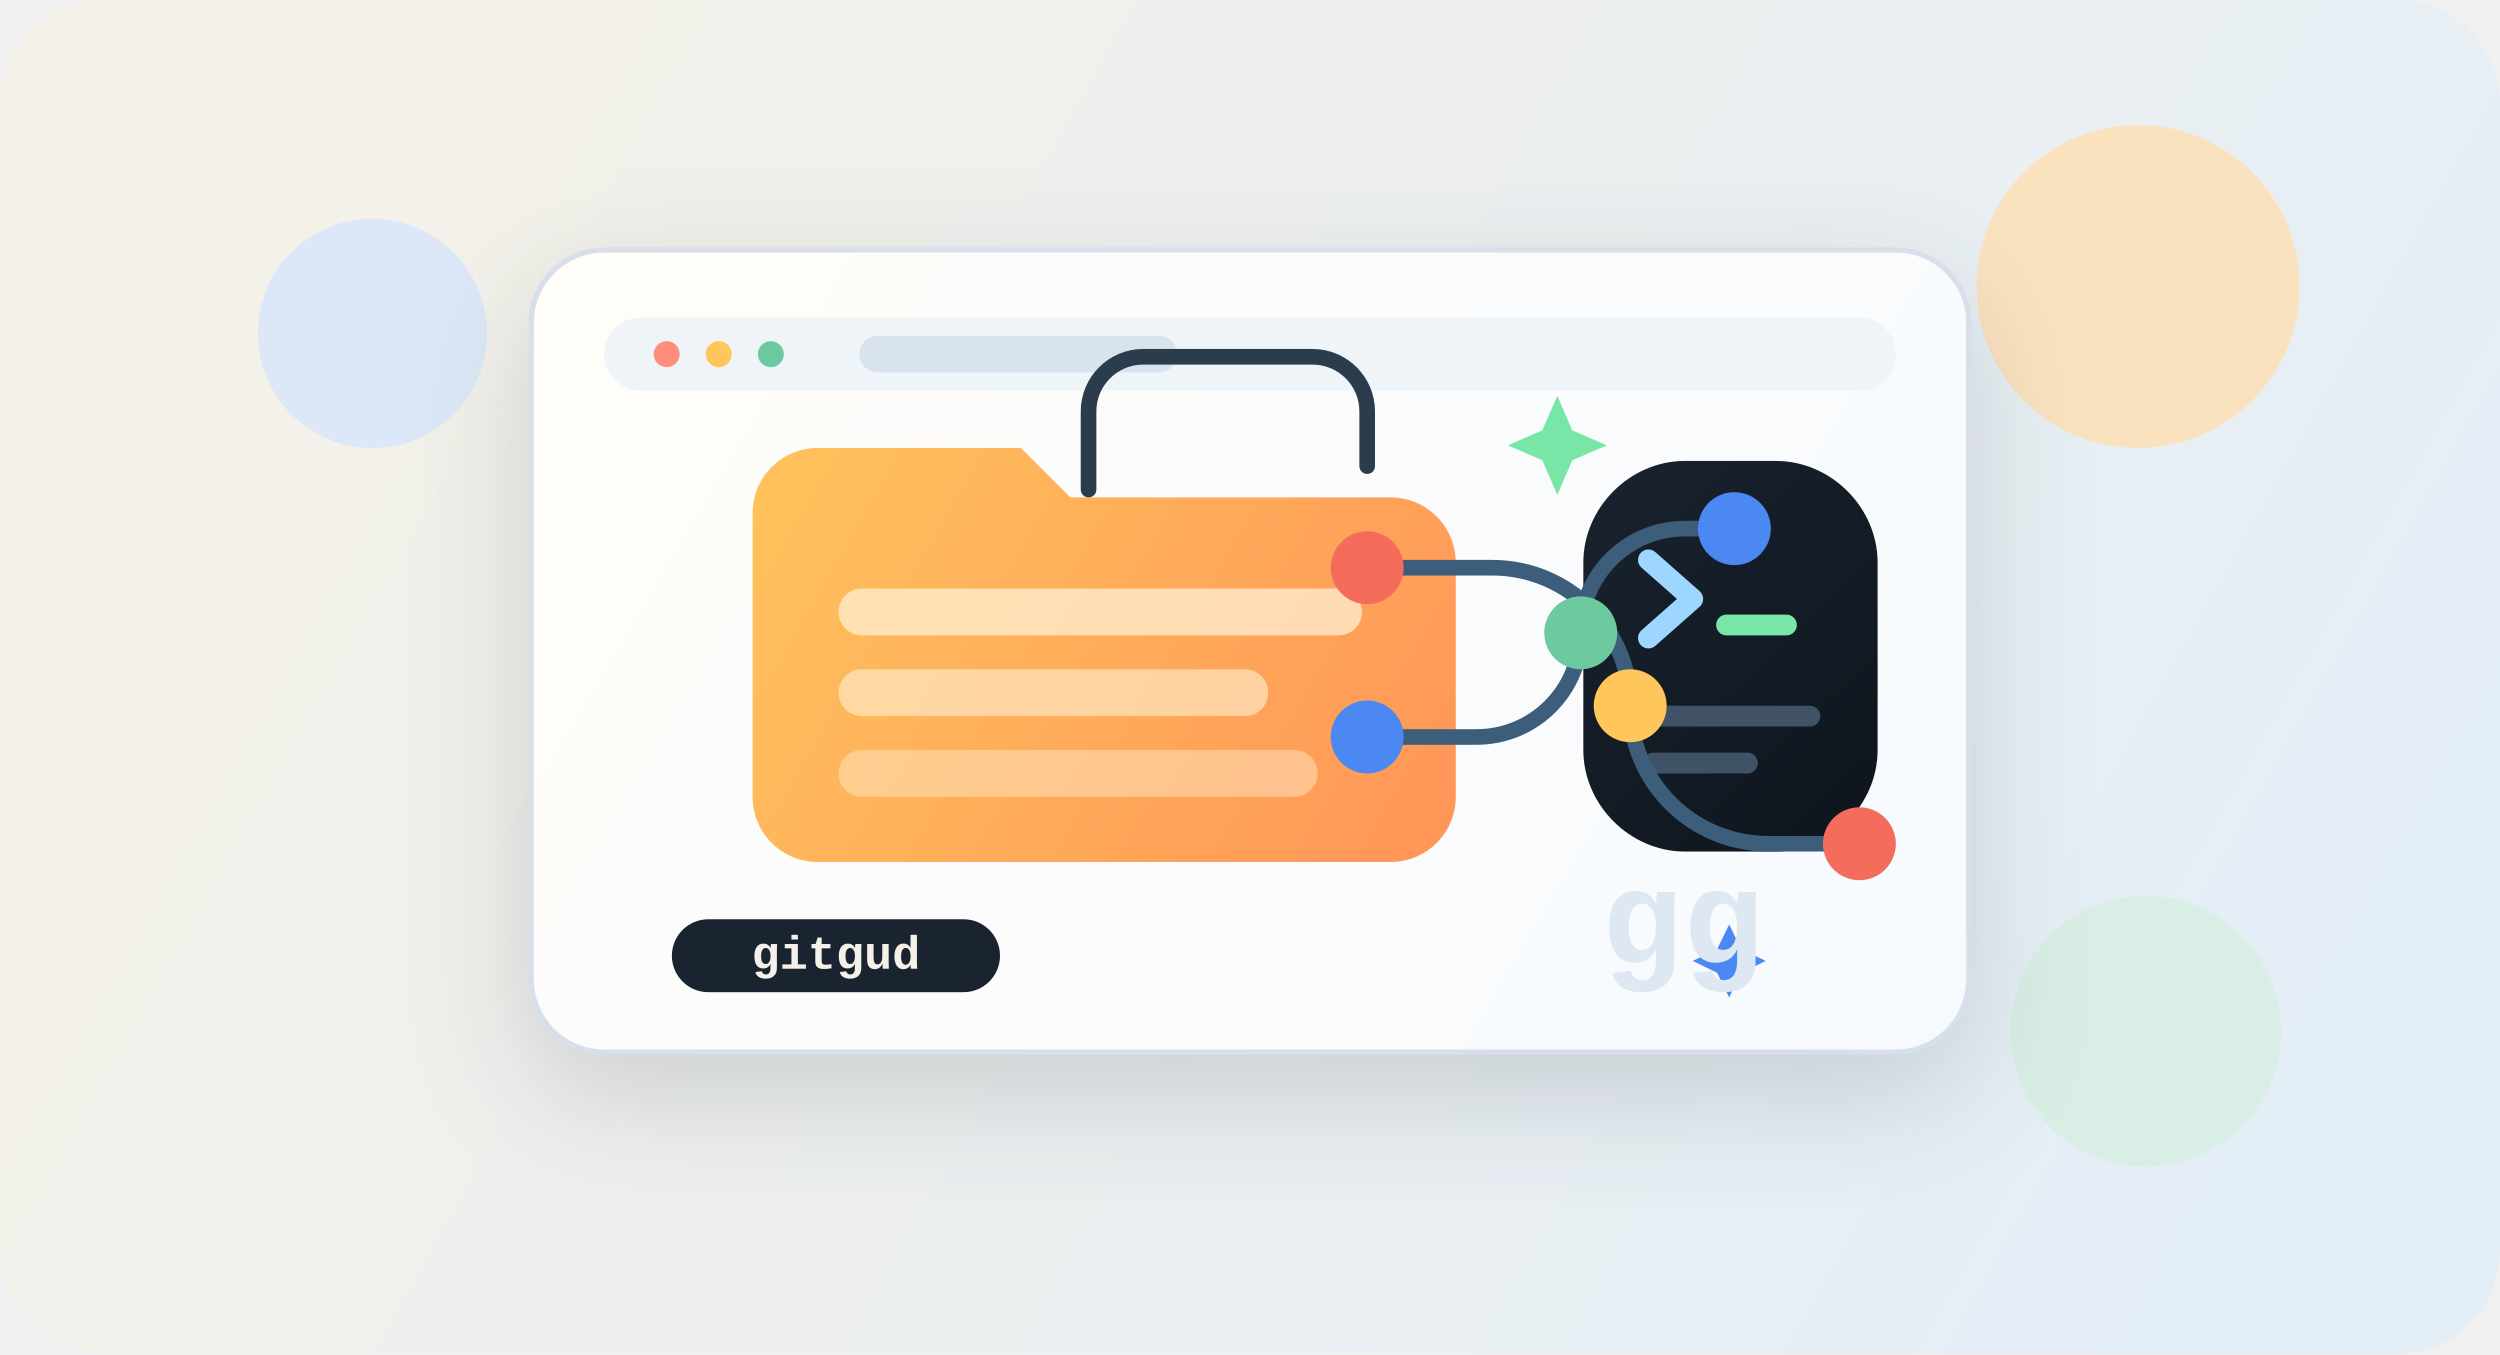
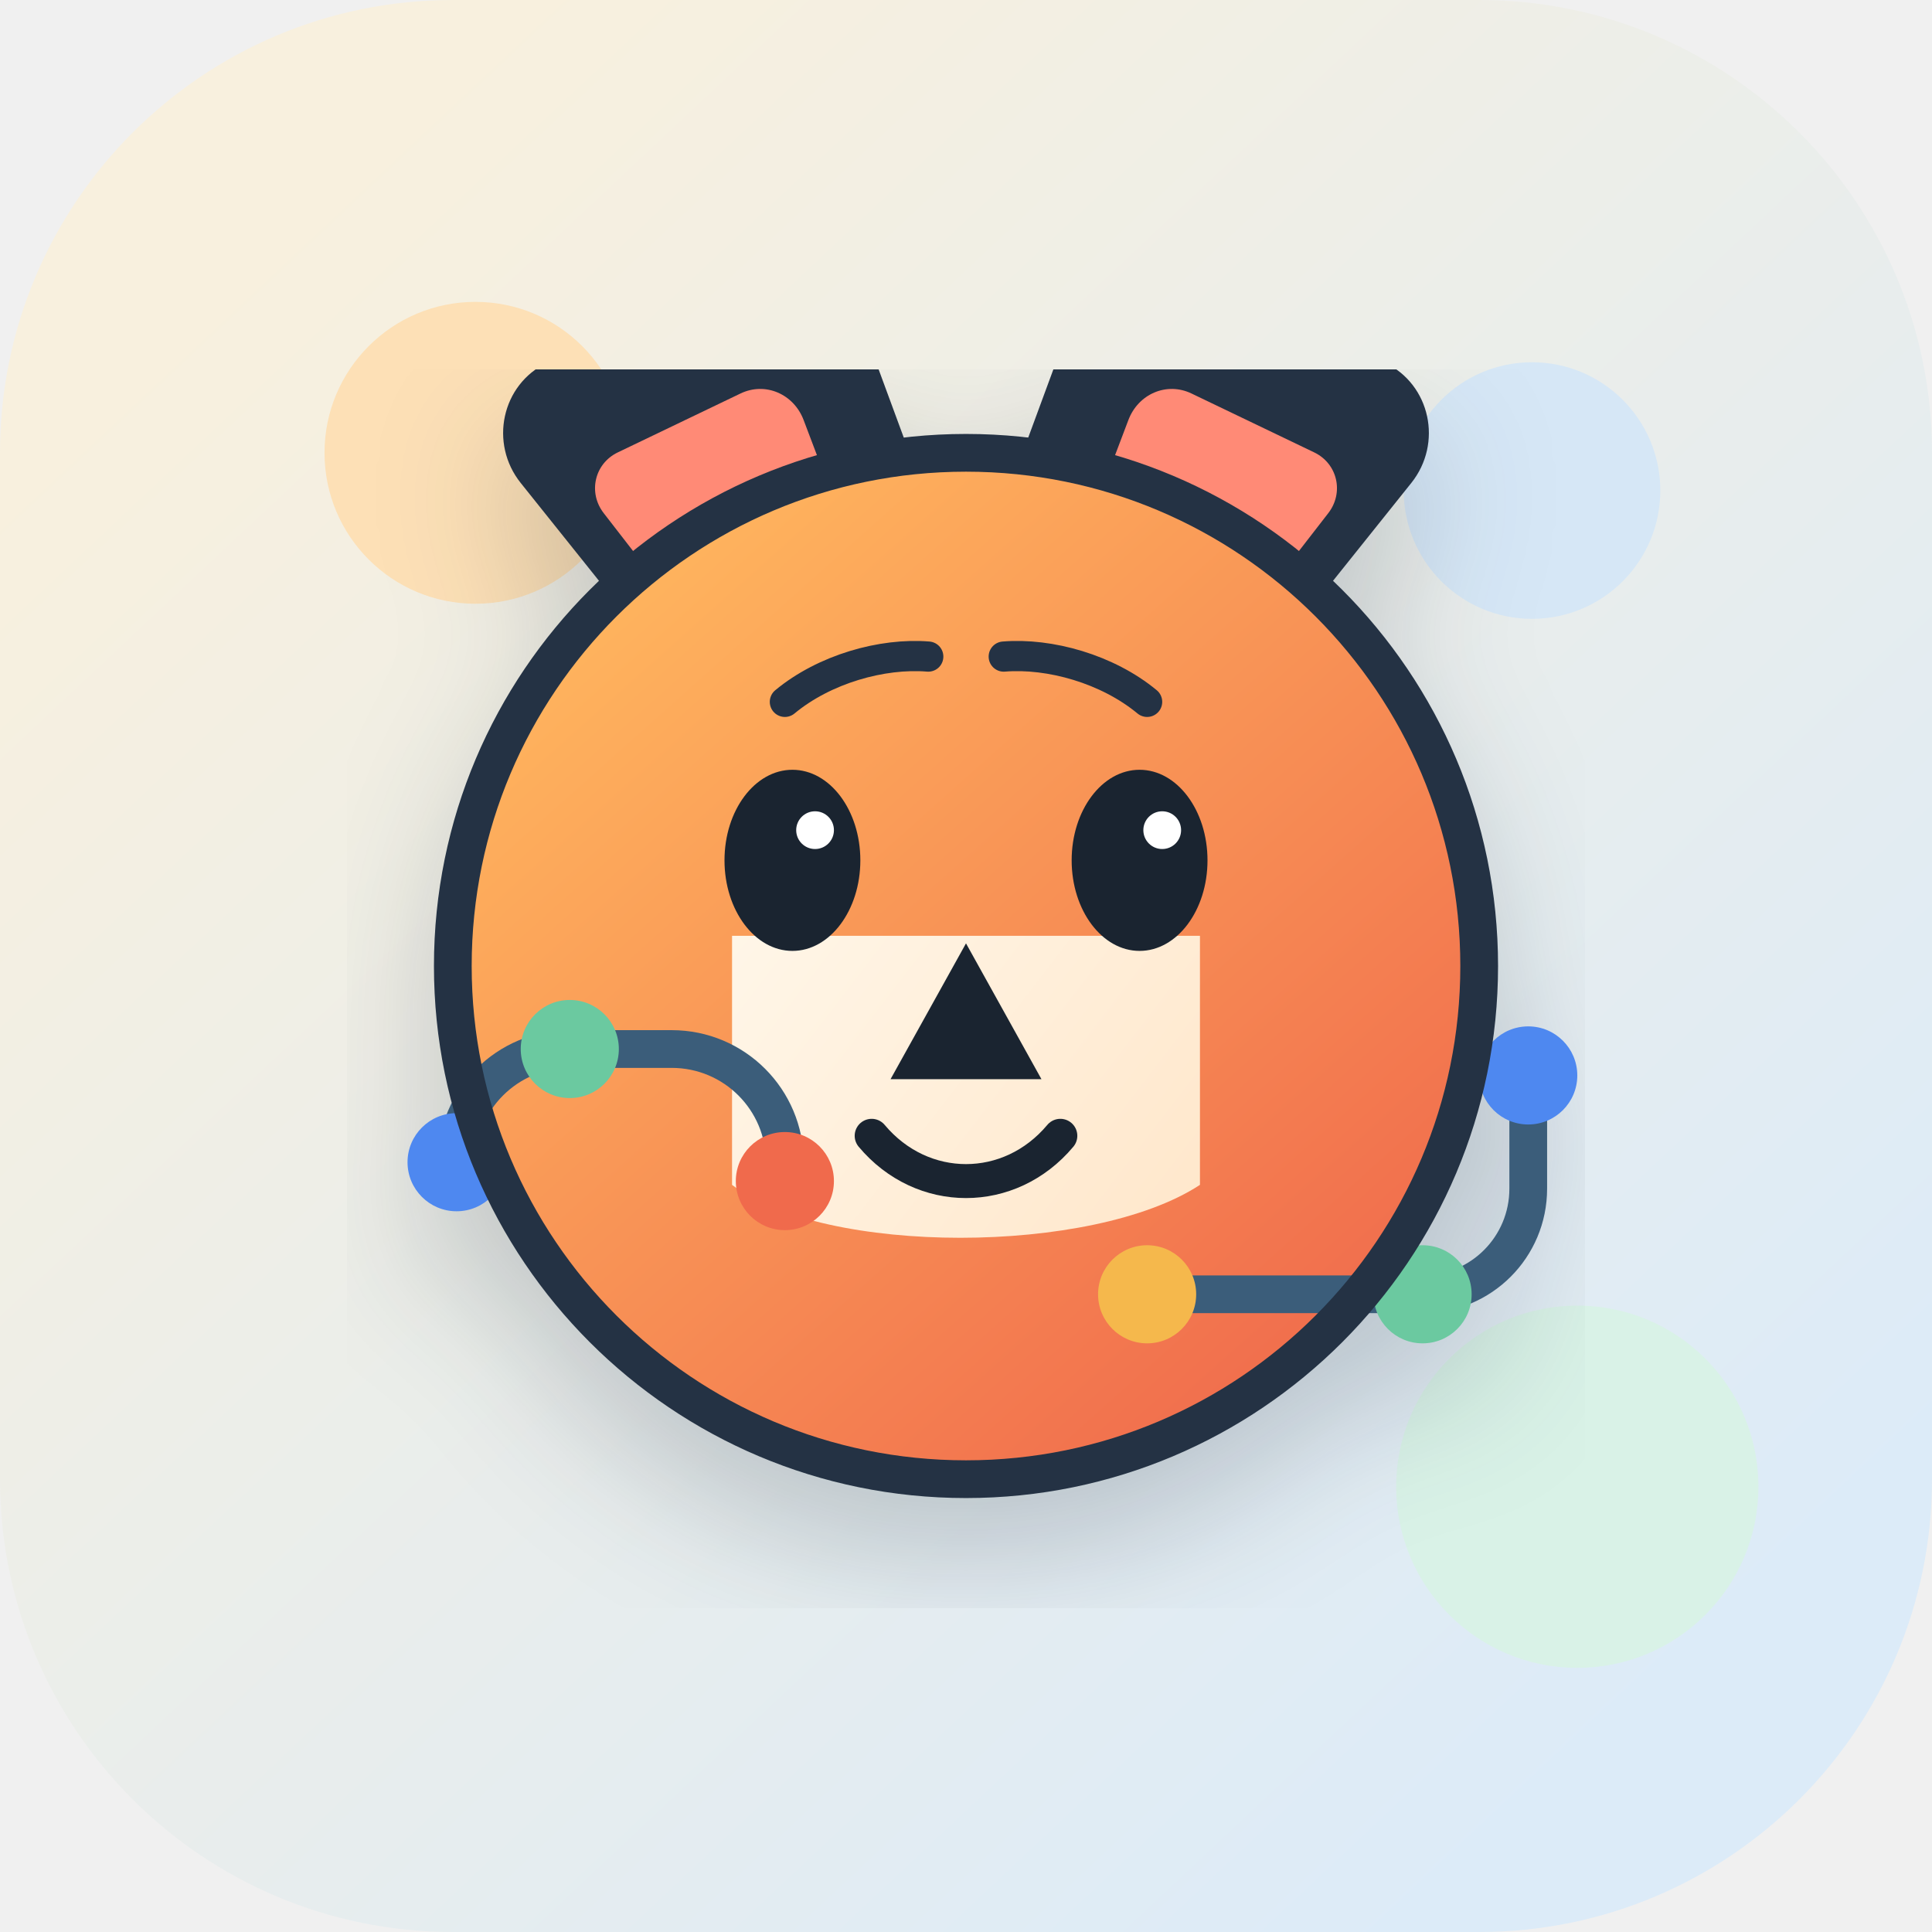
- <svg xmlns="http://www.w3.org/2000/svg" width="960" height="520" viewBox="0 0 960 520" fill="none" role="img" aria-labelledby="title desc">
+ <svg xmlns="http://www.w3.org/2000/svg" width="512" height="512" viewBox="0 0 512 512" fill="none" role="img" aria-labelledby="title desc">
  <defs>
-     <linearGradient id="bg" x1="80" y1="40" x2="860" y2="480" gradientUnits="userSpaceOnUse">
-       <stop stop-color="#F5F1E8" />
-       <stop offset="1" stop-color="#E4EEF7" />
+     <linearGradient id="bg" x1="72" y1="60" x2="440" y2="452" gradientUnits="userSpaceOnUse">
+       <stop stop-color="#F8F0DE" />
+       <stop offset="1" stop-color="#DCEBF8" />
    </linearGradient>
-     <linearGradient id="panel" x1="204" y1="96" x2="756" y2="424" gradientUnits="userSpaceOnUse">
-       <stop stop-color="#FFFDF8" />
-       <stop offset="1" stop-color="#F6FAFF" />
+     <linearGradient id="fur" x1="164" y1="144" x2="362" y2="366" gradientUnits="userSpaceOnUse">
+       <stop stop-color="#FFB65E" />
+       <stop offset="1" stop-color="#F06A4C" />
    </linearGradient>
-     <linearGradient id="folder" x1="266" y1="170" x2="558" y2="338" gradientUnits="userSpaceOnUse">
-       <stop stop-color="#FFC65C" />
-       <stop offset="1" stop-color="#FF9458" />
+     <linearGradient id="muzzle" x1="190" y1="236" x2="320" y2="336" gradientUnits="userSpaceOnUse">
+       <stop stop-color="#FFF7EA" />
+       <stop offset="1" stop-color="#FFE6C9" />
    </linearGradient>
-     <linearGradient id="terminal" x1="580" y1="182" x2="714" y2="320" gradientUnits="userSpaceOnUse">
-       <stop stop-color="#1A2430" />
-       <stop offset="1" stop-color="#0E151D" />
-     </linearGradient>
-     <filter id="shadow" x="156" y="58" width="648" height="404" filterUnits="userSpaceOnUse" color-interpolation-filters="sRGB">
+     <filter id="shadow" x="92" y="98" width="328" height="328" filterUnits="userSpaceOnUse" color-interpolation-filters="sRGB">
      <feFlood flood-opacity="0" result="BackgroundImageFix" />
      <feColorMatrix in="SourceAlpha" type="matrix" values="0 0 0 0 0 0 0 0 0 0 0 0 0 0 0 0 0 0 127 0" result="hardAlpha" />
      <feOffset dy="16" />
-       <feGaussianBlur stdDeviation="24" />
-       <feColorMatrix type="matrix" values="0 0 0 0 0.071 0 0 0 0 0.122 0 0 0 0 0.18 0 0 0 0.16 0" />
+       <feGaussianBlur stdDeviation="18" />
+       <feColorMatrix type="matrix" values="0 0 0 0 0.082 0 0 0 0 0.137 0 0 0 0 0.208 0 0 0 0.2 0" />
      <feBlend mode="normal" in2="BackgroundImageFix" result="effect1_dropShadow_0_1" />
      <feBlend mode="normal" in="SourceGraphic" in2="effect1_dropShadow_0_1" result="shape" />
    </filter>
  </defs>
-   <rect width="960" height="520" rx="40" fill="url(#bg)" />
-   <circle cx="143" cy="128" r="44" fill="#DCE8F7" />
-   <circle cx="821" cy="110" r="62" fill="#FBE2BF" />
-   <circle cx="824" cy="396" r="52" fill="#D9EFE5" />
+   <rect width="512" height="512" rx="120" fill="url(#bg)" />
+   <circle cx="126" cy="120" r="40" fill="#FDE0B6" />
+   <circle cx="406" cy="130" r="34" fill="#D6E7F6" />
+   <circle cx="418" cy="394" r="48" fill="#D9F2E7" />
  <g filter="url(#shadow)">
-     <rect x="204" y="96" width="552" height="308" rx="28" fill="url(#panel)" />
-     <rect x="204" y="96" width="552" height="308" rx="28" stroke="#D7E0EA" stroke-width="2" />
-     <rect x="232" y="122" width="496" height="28" rx="14" fill="#EFF4F8" />
-     <circle cx="256" cy="136" r="5" fill="#FF8E7C" />
-     <circle cx="276" cy="136" r="5" fill="#FFC65C" />
-     <circle cx="296" cy="136" r="5" fill="#6DCAA0" />
-     <rect x="330" y="129" width="122" height="14" rx="7" fill="#D9E3EE" />
-     <path d="M608 216C608 194.909 625.909 177 647 177H682C703.091 177 721 194.909 721 216V288C721 309.091 703.091 327 682 327H647C625.909 327 608 309.091 608 288V216Z" fill="url(#terminal)" />
-     <path d="M633 215L650 230L633 245" stroke="#9DD6FF" stroke-width="8" stroke-linecap="round" stroke-linejoin="round" />
-     <rect x="659" y="236" width="31" height="8" rx="4" fill="#78E6A7" />
-     <rect x="631" y="271" width="68" height="8" rx="4" fill="#405266" />
-     <rect x="631" y="289" width="44" height="8" rx="4" fill="#405266" />
-     <path d="M289 197C289 183.193 300.193 172 314 172H392L411 191H534C547.807 191 559 202.193 559 216V306C559 319.807 547.807 331 534 331H314C300.193 331 289 319.807 289 306V197Z" fill="url(#folder)" />
-     <rect x="322" y="226" width="201" height="18" rx="9" fill="#FFF1D6" fill-opacity="0.72" />
-     <rect x="322" y="257" width="165" height="18" rx="9" fill="#FFF1D6" fill-opacity="0.58" />
-     <rect x="322" y="288" width="184" height="18" rx="9" fill="#FFF1D6" fill-opacity="0.42" />
-     <path d="M418 188V158C418 146.402 427.402 137 439 137H504C515.598 137 525 146.402 525 158V179" stroke="#2B3C4C" stroke-width="6" stroke-linecap="round" />
-     <path d="M525 218H573C602.271 218 626 241.729 626 271C626 300.271 649.729 324 679 324H714" stroke="#3C5E7B" stroke-width="6" stroke-linecap="round" />
-     <path d="M525 283H567C589.091 283 607 265.091 607 243C607 220.909 624.909 203 647 203H666" stroke="#3C5E7B" stroke-width="6" stroke-linecap="round" />
-     <circle cx="525" cy="218" r="14" fill="#F46D5C" />
-     <circle cx="525" cy="283" r="14" fill="#4B88F1" />
-     <circle cx="607" cy="243" r="14" fill="#6DCAA0" />
-     <circle cx="626" cy="271" r="14" fill="#FFC65C" />
-     <circle cx="714" cy="324" r="14" fill="#F46D5C" />
-     <circle cx="666" cy="203" r="14" fill="#4B88F1" />
-     <path d="M598 152L603.746 165.254L617 171L603.746 176.746L598 190L592.254 176.746L579 171L592.254 165.254L598 152Z" fill="#78E6A7" />
-     <path d="M664 355L668.583 364.417L678 369L668.583 373.583L664 383L659.417 373.583L650 369L659.417 364.417L664 355Z" fill="#4B88F1" />
-     <rect x="258" y="353" width="126" height="28" rx="14" fill="#1A2430" />
-     <text x="321" y="372" text-anchor="middle" font-family="ui-monospace, SFMono-Regular, Menlo, Monaco, Consolas, Liberation Mono, monospace" font-size="18" font-weight="700" fill="#F5F1E8">gitgud</text>
-     <text x="646" y="370" text-anchor="middle" font-family="ui-monospace, SFMono-Regular, Menlo, Monaco, Consolas, Liberation Mono, monospace" font-size="52" font-weight="800" fill="#DDE8F3">gg</text>
+     <path d="M186 188L138 128C129.6 117.5 132.9 101.9 145 96.1L195 72.2C208.2 65.9 223.5 72.4 228.5 86.1L248 139L186 188Z" fill="#243244" />
+     <path d="M326 188L374 128C382.4 117.5 379.1 101.9 367 96.1L317 72.2C303.8 65.9 288.5 72.4 283.5 86.1L264 139L326 188Z" fill="#243244" />
+     <path d="M191 176L160 136C155.8 130.6 157.5 122.9 163.7 119.9L196.2 104.3C202.8 101.1 210.4 104.4 213 111.4L226 145.7L191 176Z" fill="#FF8A76" />
+     <path d="M321 176L352 136C356.2 130.6 354.5 122.9 348.3 119.9L315.8 104.3C309.2 101.1 301.6 104.4 299 111.4L286 145.7L321 176Z" fill="#FF8A76" />
+     <circle cx="256" cy="256" r="136" fill="url(#fur)" />
+     <path d="M194 314C218.5 332.7 289.5 332.7 318 314V248H194V314Z" fill="url(#muzzle)" />
+     <ellipse cx="210" cy="228" rx="18" ry="24" fill="#1A2430" />
+     <ellipse cx="302" cy="228" rx="18" ry="24" fill="#1A2430" />
+     <circle cx="216" cy="220" r="5" fill="#FFFFFF" />
+     <circle cx="308" cy="220" r="5" fill="#FFFFFF" />
+     <path d="M256 250L236 286H276L256 250Z" fill="#1A2430" />
+     <path d="M231 301C244.4 317 267.6 317 281 301" stroke="#1A2430" stroke-width="9" stroke-linecap="round" />
+     <path d="M208 186C218.5 177.3 233.8 173 246 174" stroke="#243244" stroke-width="8" stroke-linecap="round" />
+     <path d="M304 186C293.5 177.3 278.2 173 266 174" stroke="#243244" stroke-width="8" stroke-linecap="round" />
+     <path d="M121 308C121 291.4 134.4 278 151 278H178C194.6 278 208 291.4 208 308V313" stroke="#3B5D7A" stroke-width="10" stroke-linecap="round" />
+     <circle cx="121" cy="308" r="13" fill="#4E88F0" />
+     <circle cx="151" cy="278" r="13" fill="#6BC9A0" />
+     <circle cx="208" cy="313" r="13" fill="#F06A4C" />
+     <path d="M304 343H377C392.5 343 405 330.5 405 315V285" stroke="#3B5D7A" stroke-width="10" stroke-linecap="round" />
+     <circle cx="304" cy="343" r="13" fill="#F5B84C" />
+     <circle cx="405" cy="285" r="13" fill="#4E88F0" />
+     <circle cx="377" cy="343" r="13" fill="#6BC9A0" />
+     <circle cx="256" cy="256" r="136" stroke="#243244" stroke-width="10" />
  </g>
</svg>
